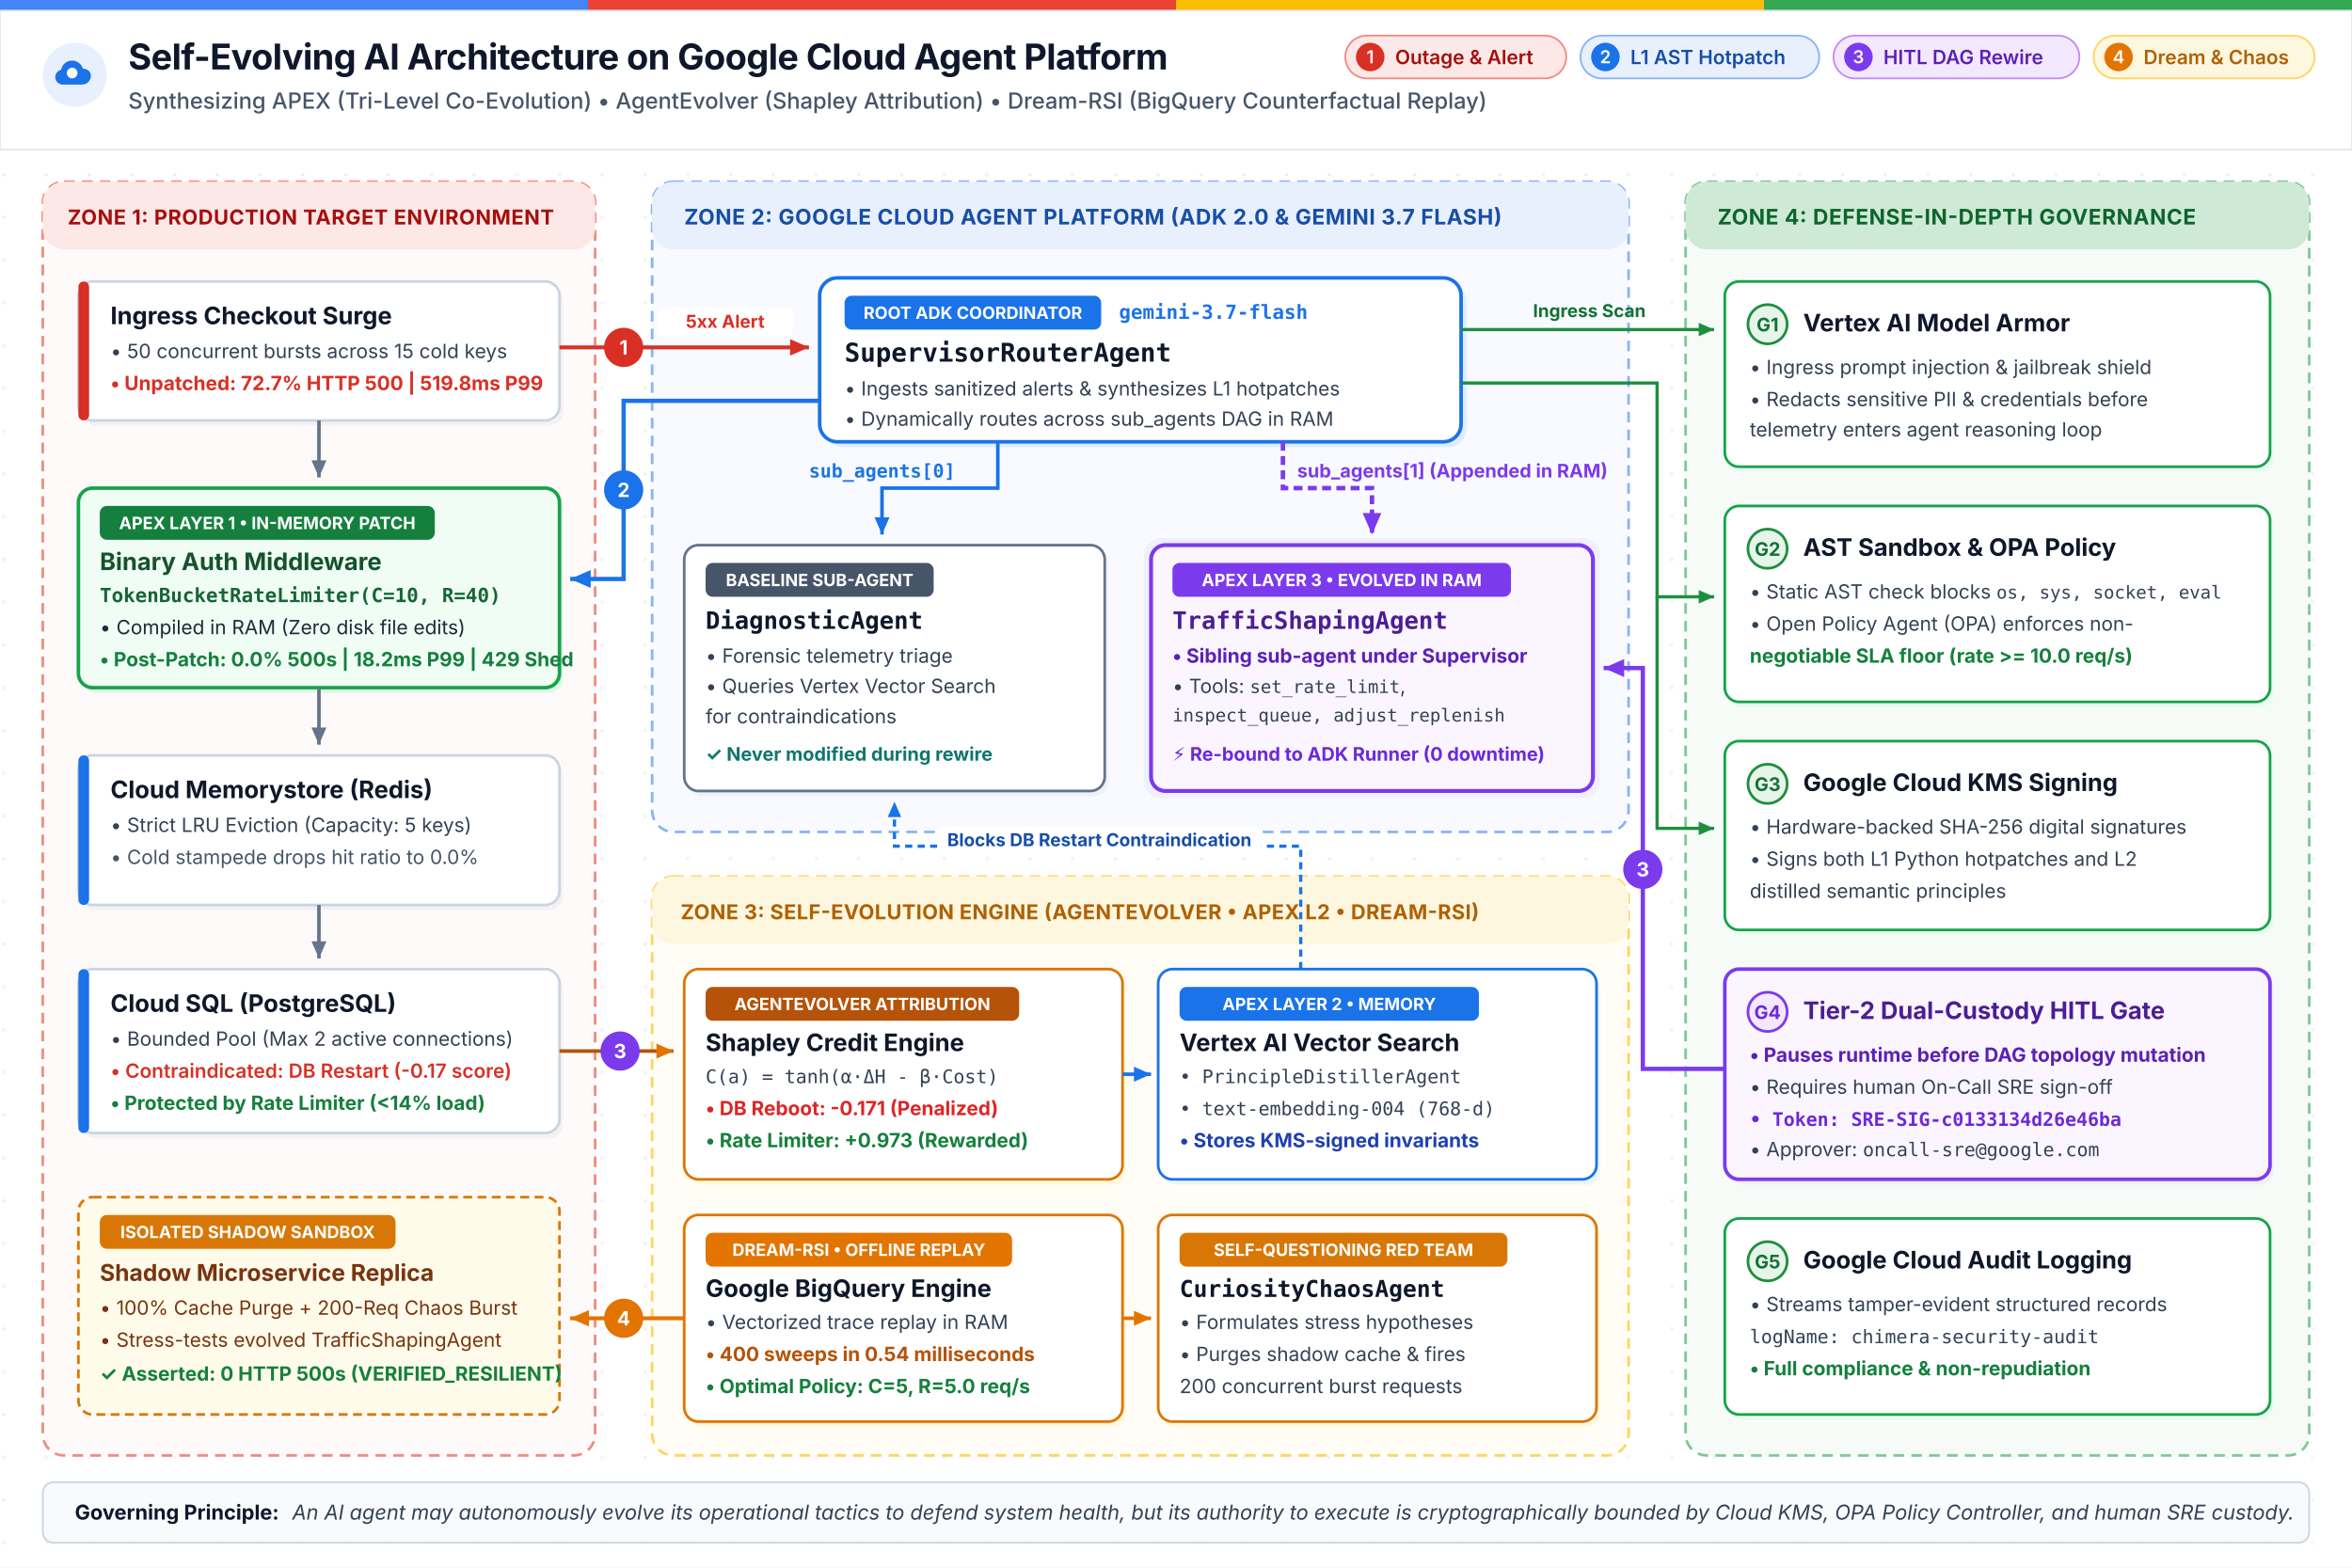
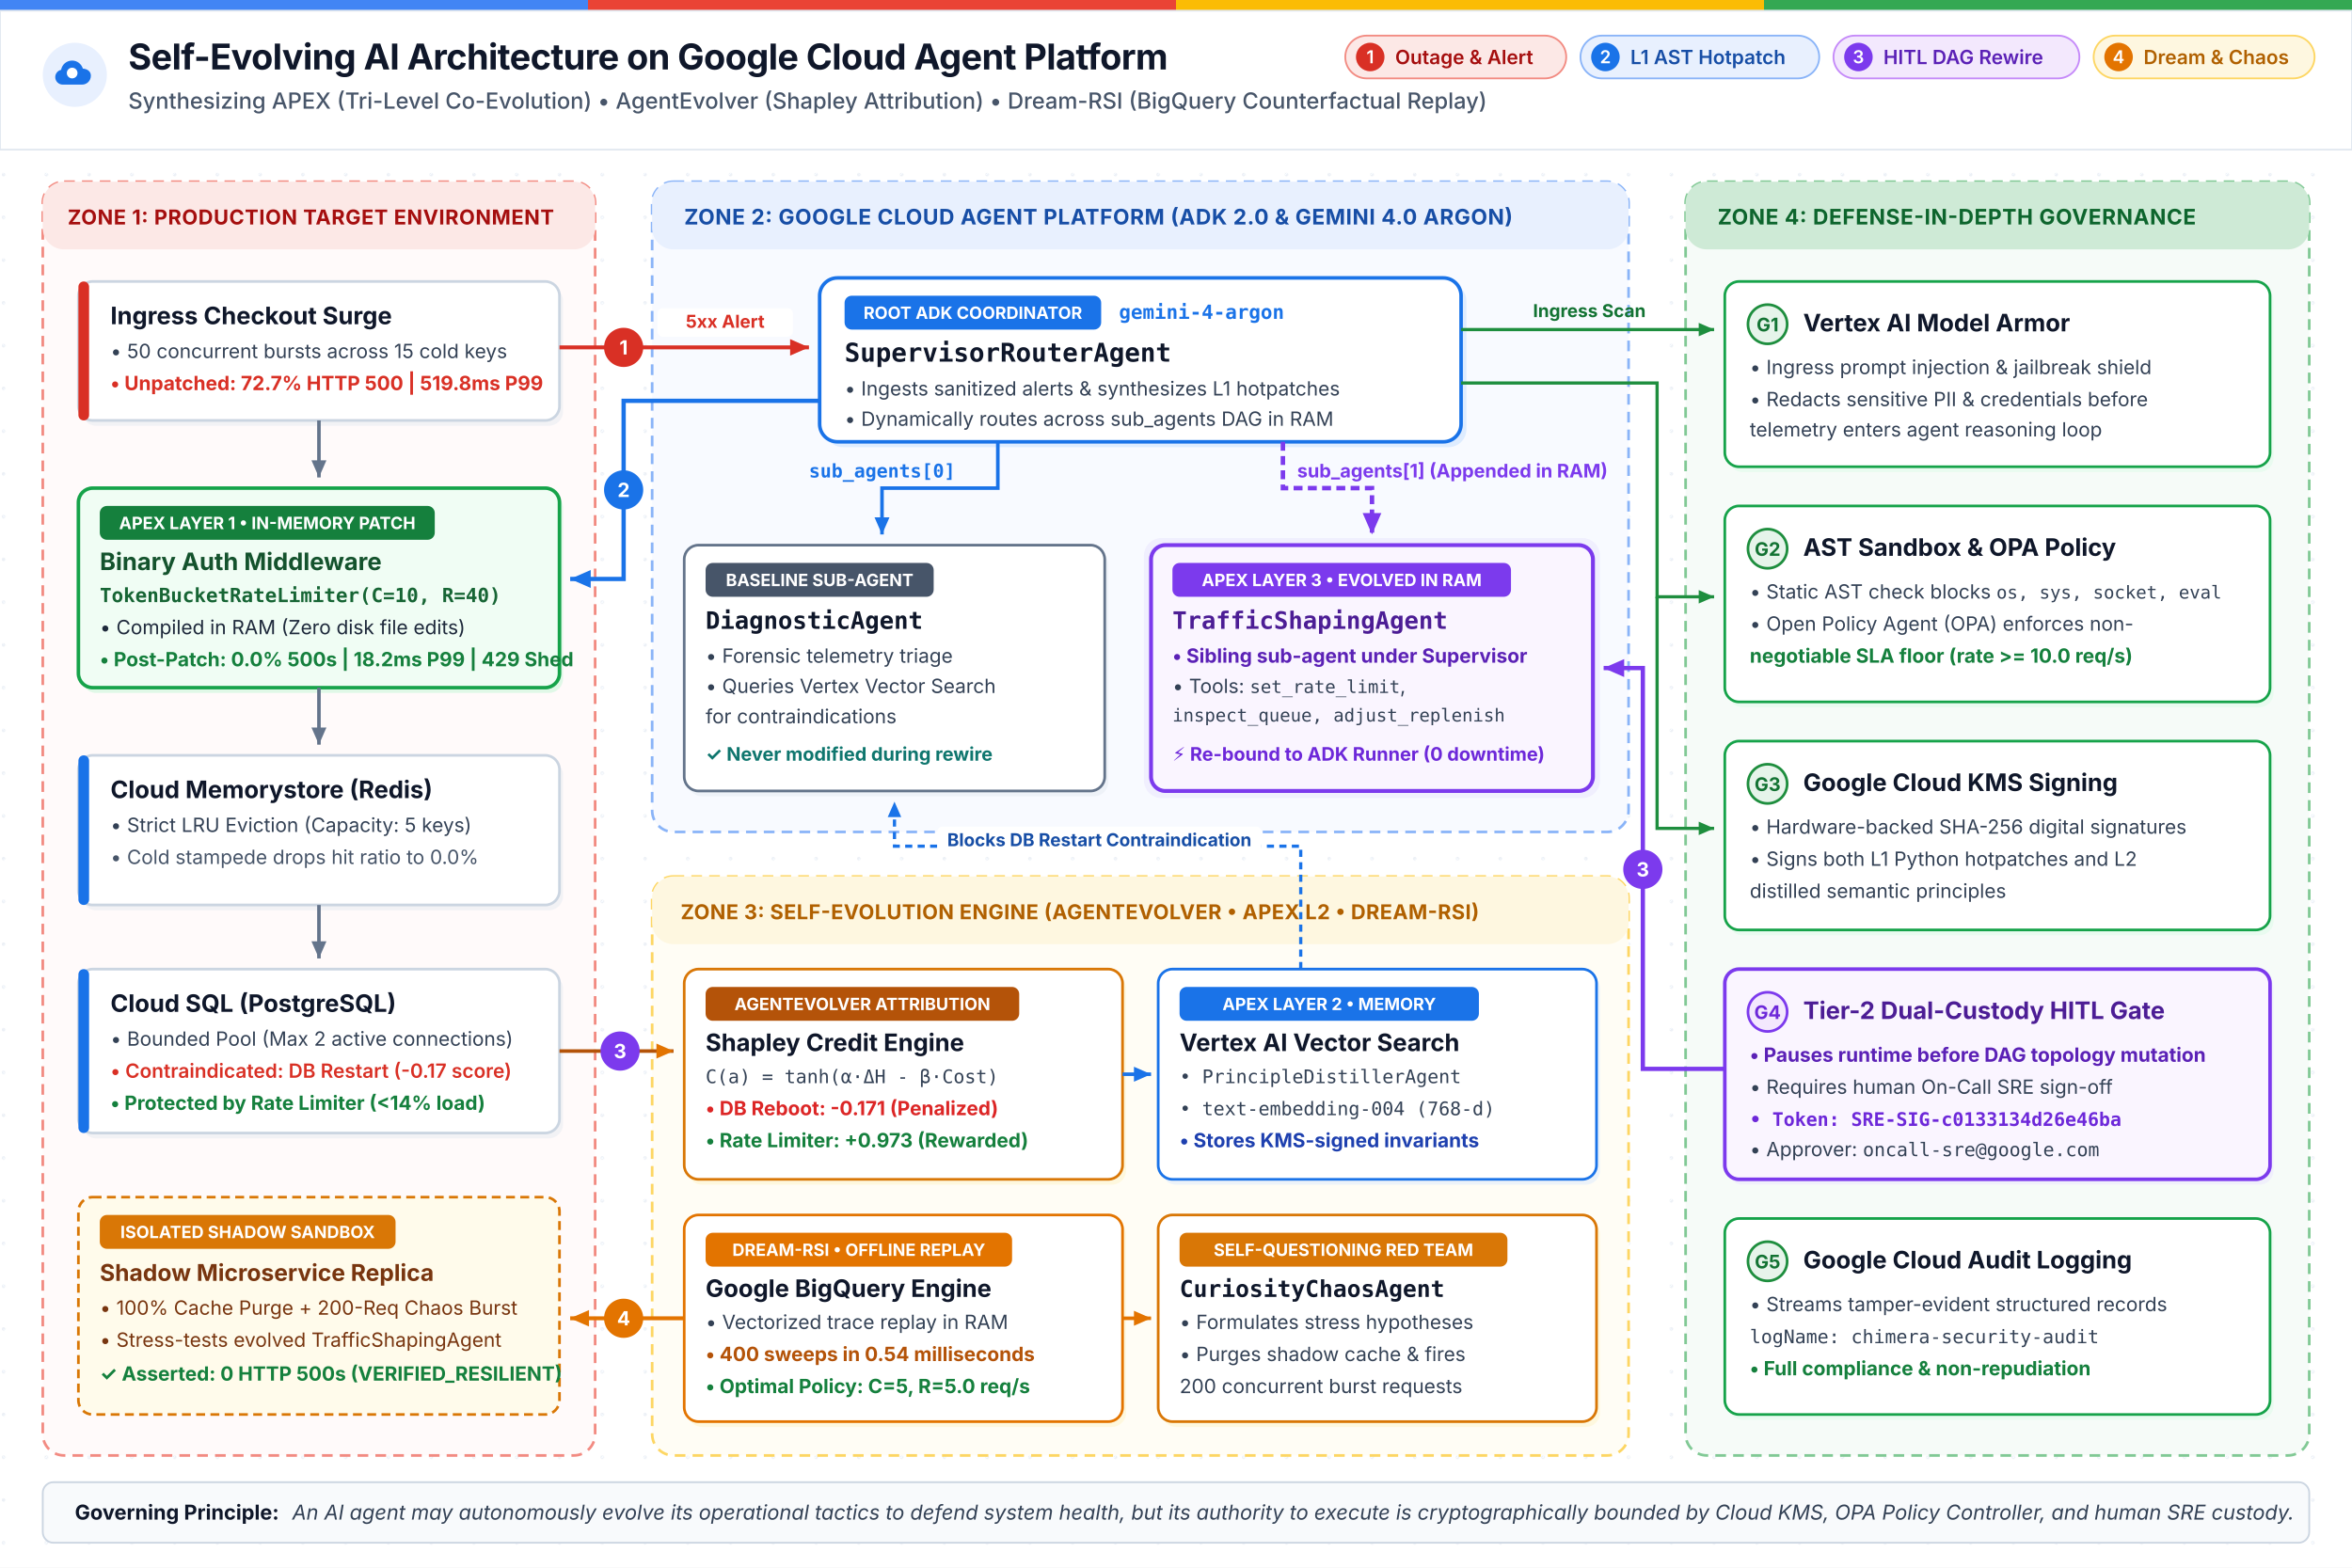
<svg xmlns="http://www.w3.org/2000/svg" viewBox="0 0 1320 880" width="1320" height="880" font-family="-apple-system, BlinkMacSystemFont, 'Google Sans', 'Inter', 'Segoe UI', Roboto, Helvetica, Arial, sans-serif">
  <defs>
    <marker id="arrow-blue" viewBox="0 0 10 10" refX="8" refY="5" markerWidth="6" markerHeight="6" orient="auto-start-reverse">
      <path d="M 0 1.5 L 8 5 L 0 8.5 z" fill="#1a73e8" />
    </marker>
    <marker id="arrow-red" viewBox="0 0 10 10" refX="8" refY="5" markerWidth="6" markerHeight="6" orient="auto-start-reverse">
      <path d="M 0 1.5 L 8 5 L 0 8.5 z" fill="#d93025" />
    </marker>
    <marker id="arrow-green" viewBox="0 0 10 10" refX="8" refY="5" markerWidth="6" markerHeight="6" orient="auto-start-reverse">
      <path d="M 0 1.5 L 8 5 L 0 8.5 z" fill="#1e8e3e" />
    </marker>
    <marker id="arrow-purple" viewBox="0 0 10 10" refX="8" refY="5" markerWidth="6" markerHeight="6" orient="auto-start-reverse">
      <path d="M 0 1.5 L 8 5 L 0 8.5 z" fill="#7c3aed" />
    </marker>
    <marker id="arrow-amber" viewBox="0 0 10 10" refX="8" refY="5" markerWidth="6" markerHeight="6" orient="auto-start-reverse">
      <path d="M 0 1.5 L 8 5 L 0 8.5 z" fill="#e37400" />
    </marker>
    <marker id="arrow-slate" viewBox="0 0 10 10" refX="8" refY="5" markerWidth="6" markerHeight="6" orient="auto-start-reverse">
      <path d="M 0 1.5 L 8 5 L 0 8.5 z" fill="#64748b" />
    </marker>
    <pattern id="bg-grid" width="24" height="24" patternUnits="userSpaceOnUse">
      <circle cx="2" cy="2" r="1" fill="#e2e8f0" />
    </pattern>
  </defs>
  <rect width="1320" height="880" fill="#ffffff" />
  <rect width="1320" height="880" fill="url(#bg-grid)" opacity="0.65" />
  <rect x="0" y="0" width="330" height="6" fill="#4285F4" />
  <rect x="330" y="0" width="330" height="6" fill="#EA4335" />
  <rect x="660" y="0" width="330" height="6" fill="#FBBC04" />
  <rect x="990" y="0" width="330" height="6" fill="#34A853" />
  <rect x="0" y="6" width="1320" height="78" fill="#ffffff" stroke="#e2e8f0" stroke-width="1" />
  <g transform="translate(24, 24)">
    <circle cx="18" cy="18" r="18" fill="#e8f0fe" />
    <path d="M22.5 14.5C21.7 11.9 19.3 10 16.5 10C13.4 10 10.8 12.2 10.3 15.2C8.4 15.6 7 17.3 7 19.3C7 21.6 8.9 23.5 11.2 23.5H22C24.8 23.5 27 21.3 27 18.5C27 16.1 25.1 14.7 22.5 14.5Z" fill="#1a73e8" />
    <circle cx="16.5" cy="17" r="3" fill="#ffffff" />
  </g>
  <text x="72" y="39" font-size="20" font-weight="700" fill="#0f172a" letter-spacing="-0.3">Self-Evolving AI Architecture on Google Cloud Agent Platform</text>
  <text x="72" y="61" font-size="12.5" font-weight="500" fill="#475569">Synthesizing APEX (Tri-Level Co-Evolution) • AgentEvolver (Shapley Attribution) • Dream-RSI (BigQuery Counterfactual Replay)</text>
  <g transform="translate(755, 20)" font-size="11" font-weight="600">
    <rect x="0" y="0" width="124" height="24" rx="12" fill="#fce8e6" stroke="#f28b82" />
    <circle cx="14" cy="12" r="8" fill="#d93025" />
    <text x="14" y="15.5" fill="#ffffff" text-anchor="middle" font-size="10">1</text>
    <text x="28" y="16" fill="#a50e0e">Outage &amp; Alert</text>
    <rect x="132" y="0" width="134" height="24" rx="12" fill="#e8f0fe" stroke="#8ab4f8" />
    <circle cx="146" cy="12" r="8" fill="#1a73e8" />
    <text x="146" y="15.5" fill="#ffffff" text-anchor="middle" font-size="10">2</text>
    <text x="160" y="16" fill="#174ea6">L1 AST Hotpatch</text>
    <rect x="274" y="0" width="138" height="24" rx="12" fill="#f3e8fd" stroke="#c58af9" />
    <circle cx="288" cy="12" r="8" fill="#7c3aed" />
    <text x="288" y="15.5" fill="#ffffff" text-anchor="middle" font-size="10">3</text>
    <text x="302" y="16" fill="#5b21b6">HITL DAG Rewire</text>
    <rect x="420" y="0" width="124" height="24" rx="12" fill="#fef7e0" stroke="#fdd663" />
    <circle cx="434" cy="12" r="8" fill="#e37400" />
    <text x="434" y="15.5" fill="#ffffff" text-anchor="middle" font-size="10">4</text>
    <text x="448" y="16" fill="#b06000">Dream &amp; Chaos</text>
  </g>
  <rect x="24" y="102" width="310" height="715" rx="12" fill="#fffafa" stroke="#f28b82" stroke-width="1.5" stroke-dasharray="6,4" />
  <rect x="24" y="102" width="310" height="38" rx="12" fill="#fce8e6" />
  <text x="38" y="126" font-size="11.5" font-weight="700" fill="#a50e0e" letter-spacing="0.3">ZONE 1: PRODUCTION TARGET ENVIRONMENT</text>
  <g>
    <rect x="46" y="161" width="270" height="78" rx="8" fill="#e2e8f0" opacity="0.45" />
    <rect x="44" y="158" width="270" height="78" rx="8" fill="#ffffff" stroke="#cbd5e1" stroke-width="1.5" />
    <rect x="44" y="158" width="6" height="78" rx="3" fill="#d93025" />
    <text x="62" y="182" font-size="13.5" font-weight="700" fill="#0f172a">Ingress Checkout Surge</text>
    <text x="62" y="201" font-size="11" fill="#334155">• 50 concurrent bursts across 15 cold keys</text>
    <text x="62" y="219" font-size="11" fill="#d93025" font-weight="700">• Unpatched: 72.7% HTTP 500 | 519.8ms P99</text>
  </g>
  <g>
    <rect x="46" y="277" width="270" height="112" rx="8" fill="#bbf7d0" opacity="0.45" />
    <rect x="44" y="274" width="270" height="112" rx="8" fill="#f0fdf4" stroke="#16a34a" stroke-width="2" />
    <rect x="56" y="284" width="188" height="19" rx="4" fill="#15803d" />
    <text x="150" y="297" font-size="9.5" font-weight="700" fill="#ffffff" text-anchor="middle">APEX LAYER 1 • IN-MEMORY PATCH</text>
    <text x="56" y="320" font-size="13.5" font-weight="700" fill="#14532d">Binary Auth Middleware</text>
    <text x="56" y="338" font-size="11" fill="#166534" font-family="Menlo, Monaco, Consolas, monospace" font-weight="700">TokenBucketRateLimiter(C=10, R=40)</text>
    <text x="56" y="356" font-size="11" fill="#1e293b">• Compiled in RAM (Zero disk file edits)</text>
    <text x="56" y="374" font-size="11" fill="#15803d" font-weight="700">• Post-Patch: 0.0% 500s | 18.2ms P99 | 429 Shed</text>
  </g>
  <g>
    <rect x="46" y="427" width="270" height="84" rx="8" fill="#e2e8f0" opacity="0.45" />
    <rect x="44" y="424" width="270" height="84" rx="8" fill="#ffffff" stroke="#cbd5e1" stroke-width="1.5" />
    <rect x="44" y="424" width="6" height="84" rx="3" fill="#1a73e8" />
    <text x="62" y="448" font-size="13.5" font-weight="700" fill="#0f172a">Cloud Memorystore (Redis)</text>
    <text x="62" y="467" font-size="11" fill="#334155">• Strict LRU Eviction (Capacity: 5 keys)</text>
    <text x="62" y="485" font-size="11" fill="#475569">• Cold stampede drops hit ratio to 0.0%</text>
  </g>
  <g>
    <rect x="46" y="547" width="270" height="92" rx="8" fill="#e2e8f0" opacity="0.45" />
    <rect x="44" y="544" width="270" height="92" rx="8" fill="#ffffff" stroke="#cbd5e1" stroke-width="1.5" />
    <rect x="44" y="544" width="6" height="92" rx="3" fill="#1a73e8" />
    <text x="62" y="568" font-size="13.5" font-weight="700" fill="#0f172a">Cloud SQL (PostgreSQL)</text>
    <text x="62" y="587" font-size="11" fill="#334155">• Bounded Pool (Max 2 active connections)</text>
    <text x="62" y="605" font-size="11" fill="#d93025" font-weight="600">• Contraindicated: DB Restart (-0.17 score)</text>
    <text x="62" y="623" font-size="11" fill="#15803d" font-weight="700">• Protected by Rate Limiter (&lt;14% load)</text>
  </g>
  <g>
    <rect x="44" y="672" width="270" height="122" rx="8" fill="#fffbeb" stroke="#d97706" stroke-width="1.5" stroke-dasharray="5,3" />
    <rect x="56" y="682" width="166" height="19" rx="4" fill="#d97706" />
    <text x="139" y="695" font-size="9.5" font-weight="700" fill="#ffffff" text-anchor="middle">ISOLATED SHADOW SANDBOX</text>
    <text x="56" y="719" font-size="13" font-weight="700" fill="#78350f">Shadow Microservice Replica</text>
    <text x="56" y="738" font-size="11" fill="#78350f">• 100% Cache Purge + 200-Req Chaos Burst</text>
    <text x="56" y="756" font-size="11" fill="#78350f">• Stress-tests evolved TrafficShapingAgent</text>
    <text x="56" y="775" font-size="11" fill="#15803d" font-weight="700">✓ Asserted: 0 HTTP 500s (VERIFIED_RESILIENT)</text>
  </g>
  <line x1="179" y1="236" x2="179" y2="268" stroke="#64748b" stroke-width="2" marker-end="url(#arrow-slate)" />
  <line x1="179" y1="386" x2="179" y2="418" stroke="#64748b" stroke-width="2" marker-end="url(#arrow-slate)" />
  <line x1="179" y1="508" x2="179" y2="538" stroke="#64748b" stroke-width="2" marker-end="url(#arrow-slate)" />
  <rect x="366" y="102" width="548" height="365" rx="12" fill="#f8faff" stroke="#8ab4f8" stroke-width="1.5" stroke-dasharray="6,4" />
  <rect x="366" y="102" width="548" height="38" rx="12" fill="#e8f0fe" />
-   <text x="384" y="126" font-size="12" font-weight="700" fill="#174ea6" letter-spacing="0.3">ZONE 2: GOOGLE CLOUD AGENT PLATFORM (ADK 2.0 &amp; GEMINI 3.7 FLASH)</text>
+   <text x="384" y="126" font-size="12" font-weight="700" fill="#174ea6" letter-spacing="0.3">ZONE 2: GOOGLE CLOUD AGENT PLATFORM (ADK 2.0 &amp; GEMINI 4.0 ARGON)</text>
  <g>
    <rect x="463" y="159" width="360" height="92" rx="10" fill="#bfdbfe" opacity="0.45" />
    <rect x="460" y="156" width="360" height="92" rx="10" fill="#ffffff" stroke="#1a73e8" stroke-width="2" />
    <rect x="474" y="166" width="144" height="19" rx="4" fill="#1a73e8" />
    <text x="546" y="179" font-size="9.5" font-weight="700" fill="#ffffff" text-anchor="middle">ROOT ADK COORDINATOR</text>
-     <text x="628" y="179" font-size="11" font-weight="700" fill="#1a73e8" font-family="Menlo, Monaco, Consolas, monospace">gemini-3.7-flash</text>
+     <text x="628" y="179" font-size="11" font-weight="700" fill="#1a73e8" font-family="Menlo, Monaco, Consolas, monospace">gemini-4-argon</text>
    <text x="474" y="203" font-size="14.5" font-weight="700" fill="#0f172a" font-family="Menlo, Monaco, Consolas, monospace">SupervisorRouterAgent</text>
    <text x="474" y="222" font-size="11" fill="#334155">• Ingests sanitized alerts &amp; synthesizes L1 hotpatches</text>
    <text x="474" y="239" font-size="11" fill="#334155">• Dynamically routes across sub_agents DAG in RAM</text>
  </g>
  <path d="M 560 248 L 560 274 L 495 274 L 495 300" fill="none" stroke="#1a73e8" stroke-width="2" marker-end="url(#arrow-blue)" />
  <text x="454" y="268" font-size="10.5" font-weight="700" fill="#1a73e8" font-family="Menlo, Monaco, Consolas, monospace">sub_agents[0]</text>
  <path d="M 720 248 L 720 274 L 770 274 L 770 300" fill="none" stroke="#7c3aed" stroke-width="2.5" stroke-dasharray="5,3" marker-end="url(#arrow-purple)" />
  <text x="728" y="268" font-size="10.5" font-weight="700" fill="#7c3aed">sub_agents[1] (Appended in RAM)</text>
  <g>
    <rect x="386" y="309" width="236" height="138" rx="8" fill="#e2e8f0" opacity="0.45" />
    <rect x="384" y="306" width="236" height="138" rx="8" fill="#ffffff" stroke="#64748b" stroke-width="1.5" />
    <rect x="396" y="316" width="128" height="19" rx="4" fill="#475569" />
    <text x="460" y="329" font-size="9.5" font-weight="700" fill="#ffffff" text-anchor="middle">BASELINE SUB-AGENT</text>
    <text x="396" y="353" font-size="13.5" font-weight="700" fill="#0f172a" font-family="Menlo, Monaco, Consolas, monospace">DiagnosticAgent</text>
    <text x="396" y="372" font-size="11" fill="#334155">• Forensic telemetry triage</text>
    <text x="396" y="389" font-size="11" fill="#334155">• Queries Vertex Vector Search</text>
    <text x="396" y="406" font-size="11" fill="#334155">  for contraindications</text>
    <text x="396" y="427" font-size="10.5" fill="#0f766e" font-weight="700">✓ Never modified during rewire</text>
  </g>
  <g>
    <rect x="642" y="302" width="256" height="146" rx="10" fill="#ede9fe" opacity="0.7" />
    <rect x="646" y="306" width="248" height="138" rx="8" fill="#faf5ff" stroke="#7c3aed" stroke-width="2.2" />
    <rect x="658" y="316" width="190" height="19" rx="4" fill="#7c3aed" />
    <text x="753" y="329" font-size="9.5" font-weight="700" fill="#ffffff" text-anchor="middle">APEX LAYER 3 • EVOLVED IN RAM</text>
    <text x="658" y="353" font-size="13.5" font-weight="700" fill="#4c1d95" font-family="Menlo, Monaco, Consolas, monospace">TrafficShapingAgent</text>
    <text x="658" y="372" font-size="11" fill="#5b21b6" font-weight="700">• Sibling sub-agent under Supervisor</text>
    <text x="658" y="389" font-size="11" fill="#334155">• Tools: <tspan font-family="Menlo, Monaco, Consolas, monospace" font-size="10">set_rate_limit</tspan>,</text>
    <text x="658" y="405" font-size="10" fill="#334155" font-family="Menlo, Monaco, Consolas, monospace">  inspect_queue, adjust_replenish</text>
    <text x="658" y="427" font-size="10.5" fill="#6d28d9" font-weight="700">⚡ Re-bound to ADK Runner (0 downtime)</text>
  </g>
  <rect x="366" y="492" width="548" height="325" rx="12" fill="#fffdf5" stroke="#fdd663" stroke-width="1.5" stroke-dasharray="6,4" />
  <rect x="366" y="492" width="548" height="38" rx="12" fill="#fef7e0" />
  <text x="382" y="516" font-size="11.5" font-weight="700" fill="#b06000" letter-spacing="0.2">ZONE 3: SELF-EVOLUTION ENGINE (AGENTEVOLVER • APEX L2 • DREAM-RSI)</text>
  <g>
    <rect x="386" y="547" width="246" height="118" rx="8" fill="#fef3c7" opacity="0.5" />
    <rect x="384" y="544" width="246" height="118" rx="8" fill="#ffffff" stroke="#d97706" stroke-width="1.5" />
    <rect x="396" y="554" width="176" height="19" rx="4" fill="#b45309" />
    <text x="484" y="567" font-size="9.5" font-weight="700" fill="#ffffff" text-anchor="middle">AGENTEVOLVER ATTRIBUTION</text>
    <text x="396" y="590" font-size="13.5" font-weight="700" fill="#0f172a">Shapley Credit Engine</text>
    <text x="396" y="608" font-size="10.5" fill="#334155" font-family="Menlo, Monaco, Consolas, monospace">C(a) = tanh(α·ΔH - β·Cost)</text>
    <text x="396" y="626" font-size="11" fill="#dc2626" font-weight="700">• DB Reboot: -0.171 (Penalized)</text>
    <text x="396" y="644" font-size="11" fill="#15803d" font-weight="700">• Rate Limiter: +0.973 (Rewarded)</text>
  </g>
  <g>
    <rect x="652" y="547" width="246" height="118" rx="8" fill="#dbeafe" opacity="0.5" />
    <rect x="650" y="544" width="246" height="118" rx="8" fill="#ffffff" stroke="#1a73e8" stroke-width="1.5" />
    <rect x="662" y="554" width="168" height="19" rx="4" fill="#1a73e8" />
    <text x="746" y="567" font-size="9.5" font-weight="700" fill="#ffffff" text-anchor="middle">APEX LAYER 2 • MEMORY</text>
    <text x="662" y="590" font-size="13.5" font-weight="700" fill="#0f172a">Vertex AI Vector Search</text>
    <text x="662" y="608" font-size="10.5" fill="#334155" font-family="Menlo, Monaco, Consolas, monospace">• PrincipleDistillerAgent</text>
    <text x="662" y="626" font-size="10.5" fill="#334155" font-family="Menlo, Monaco, Consolas, monospace">• text-embedding-004 (768-d)</text>
    <text x="662" y="644" font-size="11" fill="#1e40af" font-weight="700">• Stores KMS-signed invariants</text>
  </g>
  <g>
    <rect x="386" y="685" width="246" height="116" rx="8" fill="#fef3c7" opacity="0.5" />
    <rect x="384" y="682" width="246" height="116" rx="8" fill="#ffffff" stroke="#e37400" stroke-width="1.5" />
    <rect x="396" y="692" width="172" height="19" rx="4" fill="#e37400" />
    <text x="482" y="705" font-size="9.5" font-weight="700" fill="#ffffff" text-anchor="middle">DREAM-RSI • OFFLINE REPLAY</text>
    <text x="396" y="728" font-size="13.5" font-weight="700" fill="#0f172a">Google BigQuery Engine</text>
    <text x="396" y="746" font-size="11" fill="#334155">• Vectorized trace replay in RAM</text>
    <text x="396" y="764" font-size="11" fill="#b45309" font-weight="700">• 400 sweeps in 0.54 milliseconds</text>
    <text x="396" y="782" font-size="11" fill="#15803d" font-weight="700">• Optimal Policy: C=5, R=5.0 req/s</text>
  </g>
  <g>
    <rect x="652" y="685" width="246" height="116" rx="8" fill="#fef3c7" opacity="0.5" />
    <rect x="650" y="682" width="246" height="116" rx="8" fill="#ffffff" stroke="#d97706" stroke-width="1.5" />
    <rect x="662" y="692" width="184" height="19" rx="4" fill="#d97706" />
    <text x="754" y="705" font-size="9.5" font-weight="700" fill="#ffffff" text-anchor="middle">SELF-QUESTIONING RED TEAM</text>
    <text x="662" y="728" font-size="13" font-weight="700" fill="#0f172a" font-family="Menlo, Monaco, Consolas, monospace">CuriosityChaosAgent</text>
    <text x="662" y="746" font-size="11" fill="#334155">• Formulates stress hypotheses</text>
    <text x="662" y="764" font-size="11" fill="#334155">• Purges shadow cache &amp; fires</text>
    <text x="662" y="782" font-size="11" fill="#334155">  200 concurrent burst requests</text>
  </g>
  <line x1="630" y1="603" x2="646" y2="603" stroke="#1a73e8" stroke-width="2" marker-end="url(#arrow-blue)" />
  <line x1="630" y1="740" x2="646" y2="740" stroke="#e37400" stroke-width="2" marker-end="url(#arrow-amber)" />
  <rect x="946" y="102" width="350" height="715" rx="12" fill="#f6fbf8" stroke="#81c995" stroke-width="1.5" stroke-dasharray="6,4" />
  <rect x="946" y="102" width="350" height="38" rx="12" fill="#ceead6" />
  <text x="964" y="126" font-size="12" font-weight="700" fill="#0d652d" letter-spacing="0.3">ZONE 4: DEFENSE-IN-DEPTH GOVERNANCE</text>
  <g>
    <rect x="970" y="161" width="306" height="104" rx="8" fill="#dcfce7" opacity="0.5" />
    <rect x="968" y="158" width="306" height="104" rx="8" fill="#ffffff" stroke="#16a34a" stroke-width="1.5" />
    <circle cx="992" cy="182" r="11" fill="#e6f4ea" stroke="#1e8e3e" stroke-width="1.5" />
    <text x="992" y="186" font-size="10.5" font-weight="700" fill="#137333" text-anchor="middle">G1</text>
    <text x="1012" y="186" font-size="13.5" font-weight="700" fill="#0f172a">Vertex AI Model Armor</text>
    <text x="982" y="210" font-size="11" fill="#334155">• Ingress prompt injection &amp; jailbreak shield</text>
    <text x="982" y="228" font-size="11" fill="#334155">• Redacts sensitive PII &amp; credentials before</text>
    <text x="982" y="245" font-size="11" fill="#334155">  telemetry enters agent reasoning loop</text>
  </g>
  <g>
    <rect x="970" y="287" width="306" height="110" rx="8" fill="#dcfce7" opacity="0.5" />
    <rect x="968" y="284" width="306" height="110" rx="8" fill="#ffffff" stroke="#16a34a" stroke-width="1.5" />
    <circle cx="992" cy="308" r="11" fill="#e6f4ea" stroke="#1e8e3e" stroke-width="1.5" />
    <text x="992" y="312" font-size="10.5" font-weight="700" fill="#137333" text-anchor="middle">G2</text>
    <text x="1012" y="312" font-size="13.5" font-weight="700" fill="#0f172a">AST Sandbox &amp; OPA Policy</text>
    <text x="982" y="336" font-size="11" fill="#334155">• Static AST check blocks <tspan font-family="Menlo, Monaco, Consolas, monospace" font-size="10">os, sys, socket, eval</tspan>
    </text>
    <text x="982" y="354" font-size="11" fill="#334155">• Open Policy Agent (OPA) enforces non-</text>
    <text x="982" y="372" font-size="11" fill="#15803d" font-weight="700">  negotiable SLA floor (rate &gt;= 10.0 req/s)</text>
  </g>
  <g>
    <rect x="970" y="419" width="306" height="106" rx="8" fill="#dcfce7" opacity="0.5" />
    <rect x="968" y="416" width="306" height="106" rx="8" fill="#ffffff" stroke="#16a34a" stroke-width="1.5" />
    <circle cx="992" cy="440" r="11" fill="#e6f4ea" stroke="#1e8e3e" stroke-width="1.5" />
    <text x="992" y="444" font-size="10.5" font-weight="700" fill="#137333" text-anchor="middle">G3</text>
    <text x="1012" y="444" font-size="13.5" font-weight="700" fill="#0f172a">Google Cloud KMS Signing</text>
    <text x="982" y="468" font-size="11" fill="#334155">• Hardware-backed SHA-256 digital signatures</text>
    <text x="982" y="486" font-size="11" fill="#334155">• Signs both L1 Python hotpatches and L2</text>
    <text x="982" y="504" font-size="11" fill="#334155">  distilled semantic principles</text>
  </g>
  <g>
    <rect x="970" y="547" width="306" height="118" rx="8" fill="#ede9fe" opacity="0.6" />
    <rect x="968" y="544" width="306" height="118" rx="8" fill="#faf5ff" stroke="#7c3aed" stroke-width="2" />
    <circle cx="992" cy="568" r="11" fill="#f3e8fd" stroke="#7c3aed" stroke-width="1.5" />
    <text x="992" y="572" font-size="10.5" font-weight="700" fill="#6d28d9" text-anchor="middle">G4</text>
    <text x="1012" y="572" font-size="13.5" font-weight="700" fill="#4c1d95">Tier-2 Dual-Custody HITL Gate</text>
    <text x="982" y="596" font-size="11" fill="#5b21b6" font-weight="700">• Pauses runtime before DAG topology mutation</text>
    <text x="982" y="614" font-size="11" fill="#334155">• Requires human On-Call SRE sign-off</text>
    <text x="982" y="632" font-size="10.5" fill="#6d28d9" font-family="Menlo, Monaco, Consolas, monospace" font-weight="700">• Token: SRE-SIG-c0133134d26e46ba</text>
    <text x="982" y="649" font-size="11" fill="#334155">• Approver: <tspan font-family="Menlo, Monaco, Consolas, monospace" font-size="10.5">oncall-sre@google.com</tspan>
    </text>
  </g>
  <g>
    <rect x="970" y="687" width="306" height="110" rx="8" fill="#dcfce7" opacity="0.5" />
    <rect x="968" y="684" width="306" height="110" rx="8" fill="#ffffff" stroke="#16a34a" stroke-width="1.5" />
    <circle cx="992" cy="708" r="11" fill="#e6f4ea" stroke="#1e8e3e" stroke-width="1.5" />
    <text x="992" y="712" font-size="10.5" font-weight="700" fill="#137333" text-anchor="middle">G5</text>
    <text x="1012" y="712" font-size="13.5" font-weight="700" fill="#0f172a">Google Cloud Audit Logging</text>
    <text x="982" y="736" font-size="11" fill="#334155">• Streams tamper-evident structured records</text>
    <text x="982" y="754" font-size="10.5" fill="#334155" font-family="Menlo, Monaco, Consolas, monospace">  logName: chimera-security-audit</text>
    <text x="982" y="772" font-size="11" fill="#15803d" font-weight="700">• Full compliance &amp; non-repudiation</text>
  </g>
  <path d="M 314 195 L 454 195" fill="none" stroke="#d93025" stroke-width="2.2" marker-end="url(#arrow-red)" />
  <circle cx="350" cy="195" r="11" fill="#d93025" />
  <text x="350" y="199" fill="#ffffff" font-size="11" font-weight="700" text-anchor="middle">1</text>
  <rect x="369" y="173" width="76" height="16" rx="3" fill="#ffffff" />
  <text x="407" y="184" fill="#d93025" font-size="10" font-weight="700" text-anchor="middle">5xx Alert</text>
  <path d="M 820 185 L 962 185" fill="none" stroke="#1e8e3e" stroke-width="1.8" marker-end="url(#arrow-green)" />
  <text x="892" y="178" fill="#137333" font-size="10" font-weight="700" text-anchor="middle">Ingress Scan</text>
  <path d="M 820 215 L 930 215 L 930 335 L 962 335" fill="none" stroke="#1e8e3e" stroke-width="1.8" marker-end="url(#arrow-green)" />
  <path d="M 930 335 L 930 465 L 962 465" fill="none" stroke="#1e8e3e" stroke-width="1.8" marker-end="url(#arrow-green)" />
  <path d="M 460 225 L 350 225 L 350 325 L 320 325" fill="none" stroke="#1a73e8" stroke-width="2.4" marker-end="url(#arrow-blue)" />
  <circle cx="350" cy="275" r="11" fill="#1a73e8" />
  <text x="350" y="279" fill="#ffffff" font-size="11" font-weight="700" text-anchor="middle">2</text>
  <path d="M 730 544 L 730 475 L 502 475 L 502 450" fill="none" stroke="#1a73e8" stroke-width="1.8" stroke-dasharray="4,3" marker-end="url(#arrow-blue)" />
  <rect x="526" y="464" width="182" height="16" rx="3" fill="#ffffff" />
  <text x="617" y="475" fill="#174ea6" font-size="10" font-weight="700" text-anchor="middle">Blocks DB Restart Contraindication</text>
  <path d="M 314 590 L 378 590" fill="none" stroke="#b45309" stroke-width="2" marker-end="url(#arrow-amber)" />
  <circle cx="348" cy="590" r="11" fill="#7c3aed" />
  <text x="348" y="594" fill="#ffffff" font-size="11" font-weight="700" text-anchor="middle">3</text>
  <path d="M 968 600 L 922 600 L 922 375 L 900 375" fill="none" stroke="#7c3aed" stroke-width="2.4" marker-end="url(#arrow-purple)" />
  <circle cx="922" cy="488" r="11" fill="#7c3aed" />
  <text x="922" y="492" fill="#ffffff" font-size="11" font-weight="700" text-anchor="middle">3</text>
  <path d="M 384 740 L 320 740" fill="none" stroke="#e37400" stroke-width="2.2" marker-end="url(#arrow-amber)" />
  <circle cx="350" cy="740" r="11" fill="#e37400" />
  <text x="350" y="744" fill="#ffffff" font-size="11" font-weight="700" text-anchor="middle">4</text>
  <rect x="24" y="832" width="1272" height="34" rx="6" fill="#f8fafc" stroke="#cbd5e1" stroke-width="1" />
  <text x="42" y="853" font-size="11.5" font-weight="700" fill="#0f172a">Governing Principle:</text>
  <text x="164" y="853" font-size="11.5" font-style="italic" fill="#334155">An AI agent may autonomously evolve its operational tactics to defend system health, but its authority to execute is cryptographically bounded by Cloud KMS, OPA Policy Controller, and human SRE custody.</text>
</svg>
